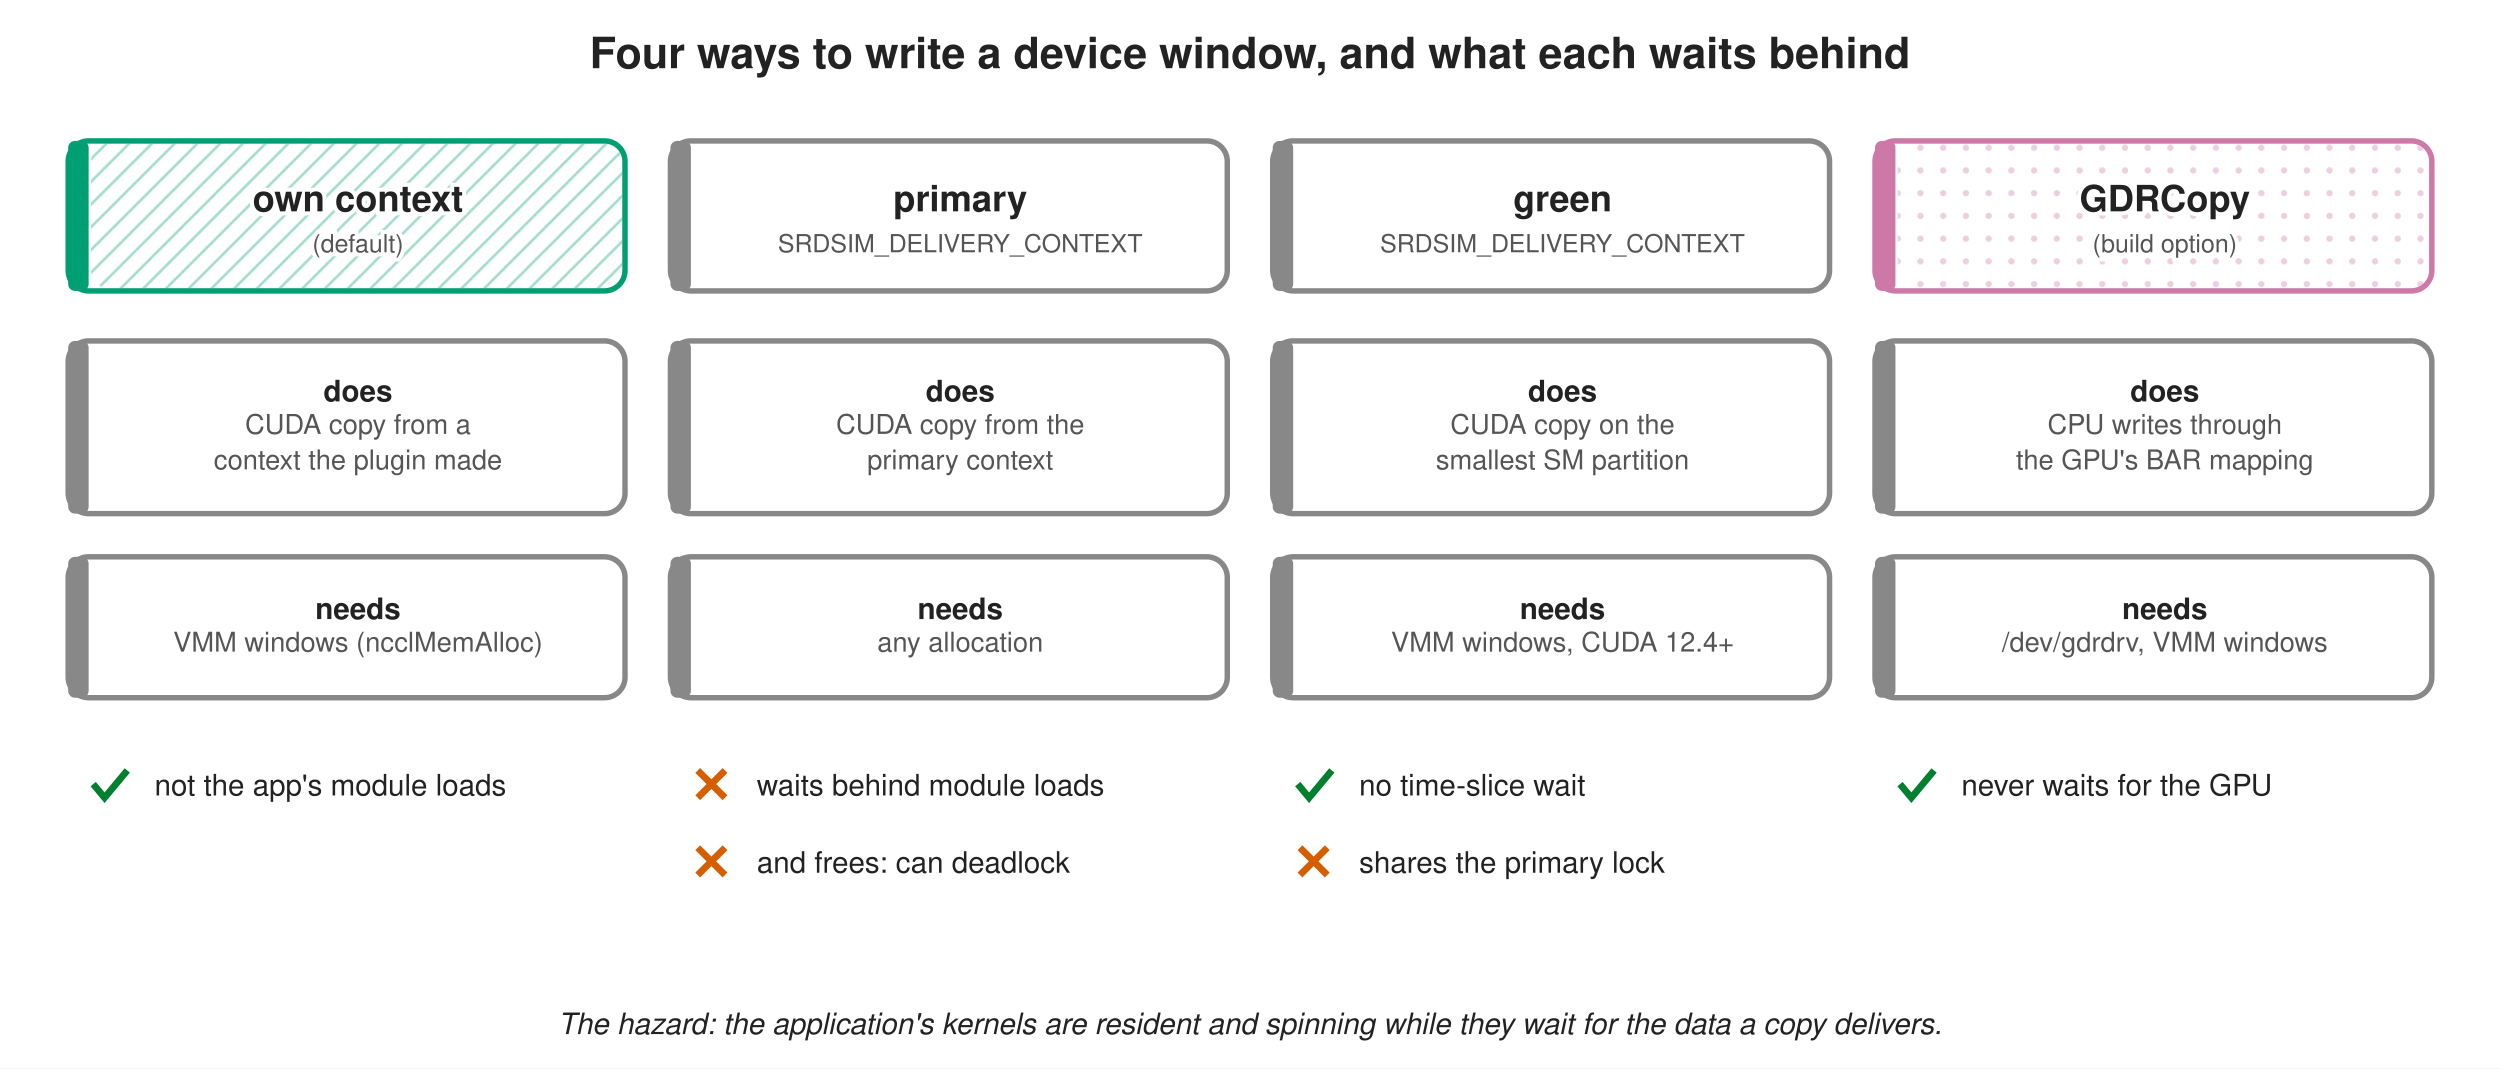
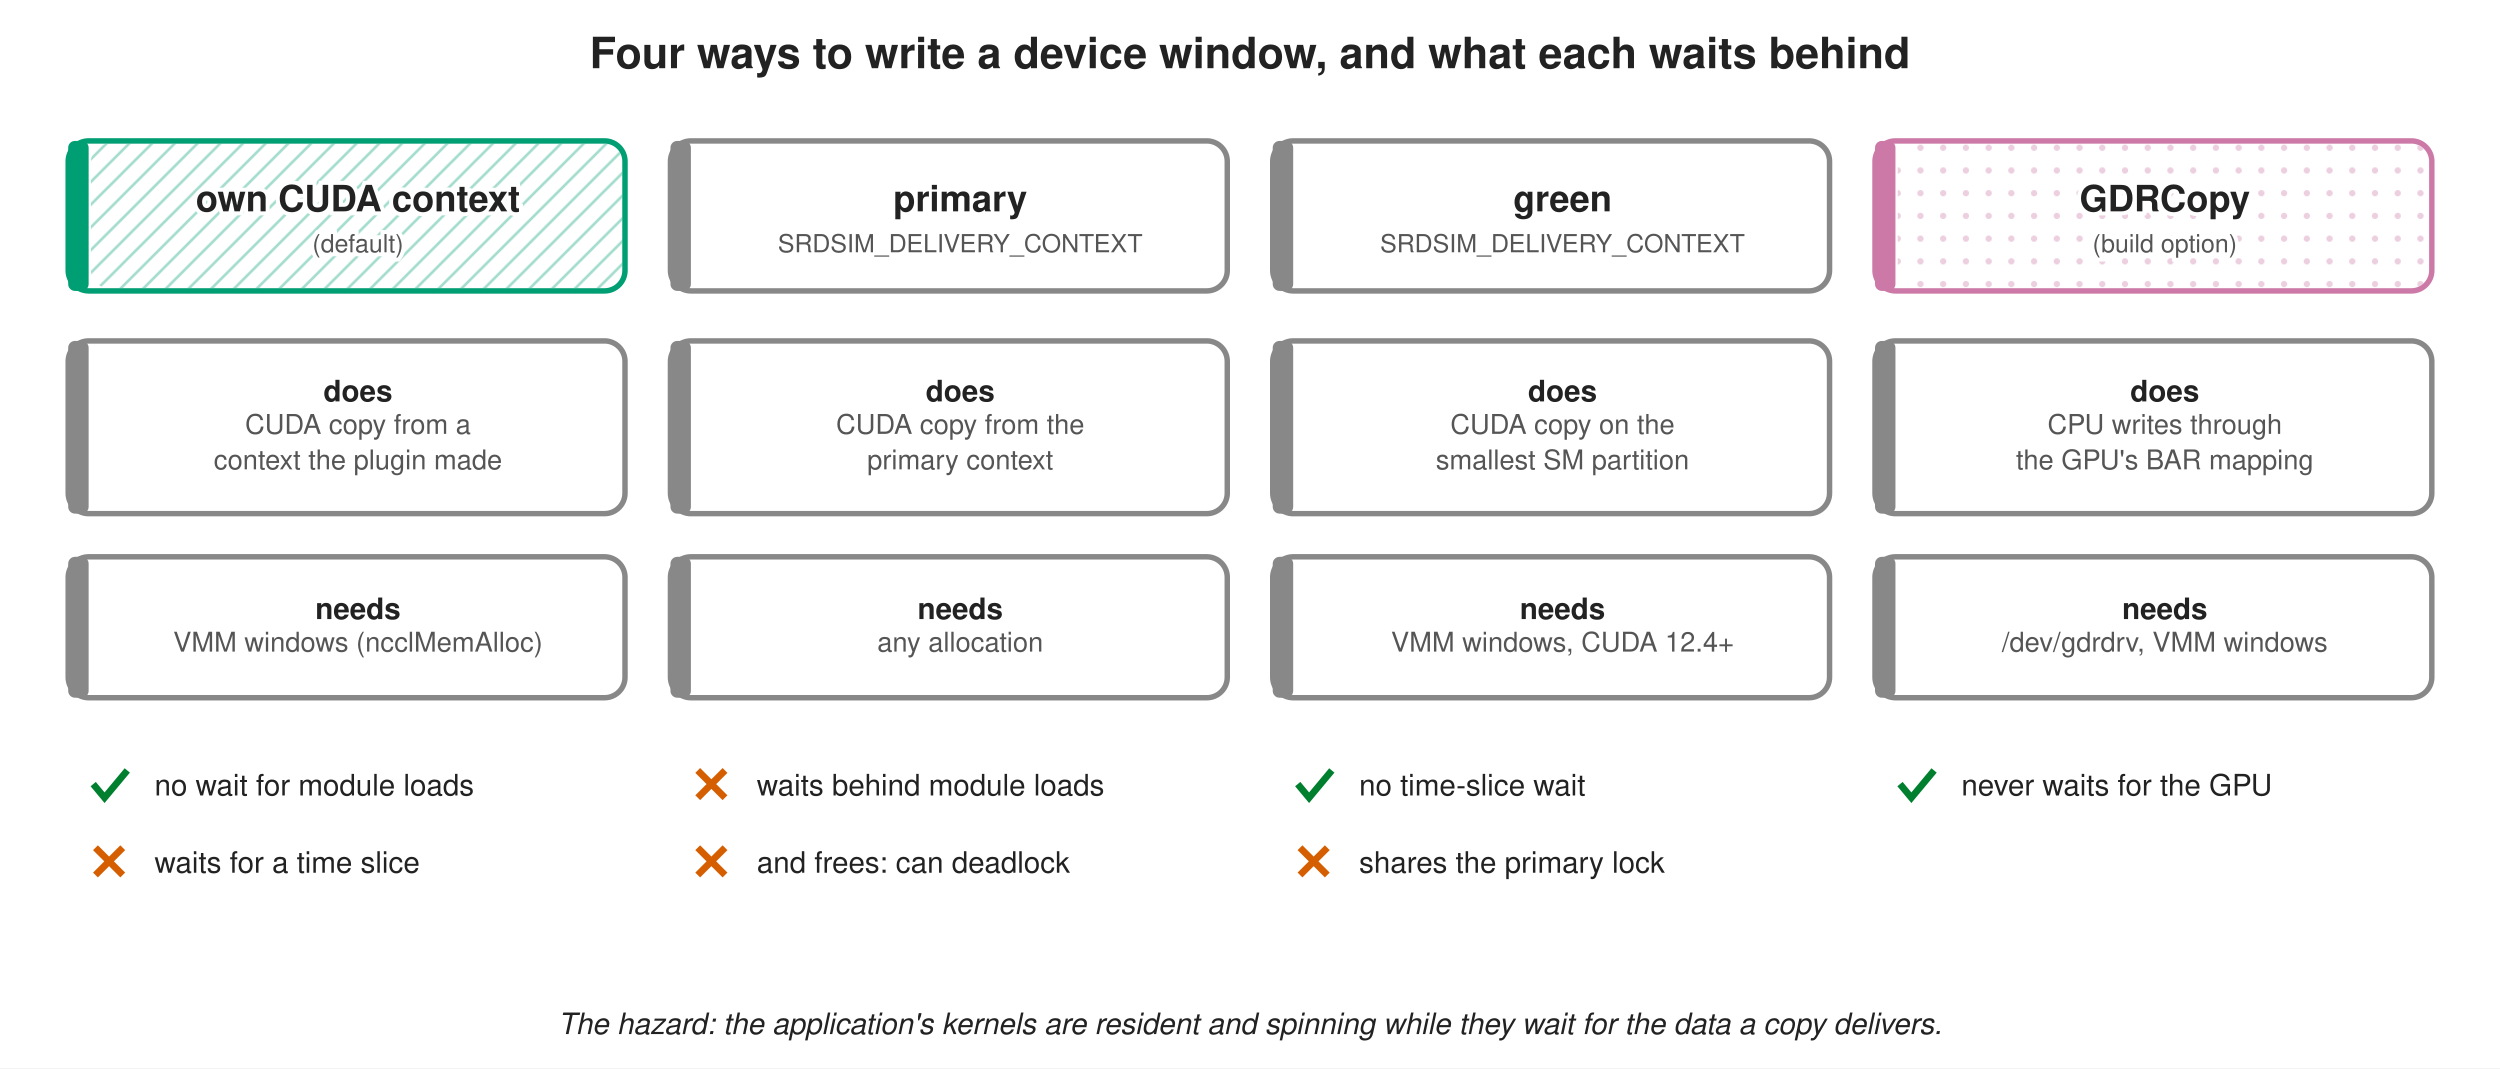
<svg xmlns="http://www.w3.org/2000/svg" width="1100" height="470" viewBox="0 0 1100 470">
  <defs>
    <pattern id="p-sim" width="10" height="10" patternUnits="userSpaceOnUse">
      <g stroke="#009E73" opacity="0.35">
        <path d="M-2,2 l4,-4 M0,10 l10,-10 M8,12 l4,-4" stroke-width="1.2" />
      </g>
    </pattern>
    <pattern id="p-target" width="10" height="10" patternUnits="userSpaceOnUse">
      <g stroke="#CC79A7" opacity="0.35">
        <circle cx="5" cy="5" r="1.4" stroke="none" fill="#CC79A7" />
      </g>
    </pattern>
  </defs>
  <rect x="0" y="0" width="1100" height="470" fill="#FFFFFF" />
  <text x="550.0" y="30.0" font-family="Helvetica, Arial, 'Hiragino Sans', 'Hiragino Kaku Gothic ProN', 'Noto Sans CJK JP', 'Noto Sans JP', sans-serif" font-size="19" font-weight="bold" text-anchor="middle" fill="#222222">Four ways to write a device window, and what each waits behind</text>
  <rect x="30" y="62" width="245" height="66" rx="9" fill="#FFFFFF" stroke="#009E73" stroke-width="2.4" />
  <rect x="40" y="63.2" width="233.8" height="63.6" rx="8" fill="url(#p-sim)" />
  <rect x="30" y="62" width="9" height="66" rx="3" fill="#009E73" />
-   <text x="157.5" y="93.0" font-family="Helvetica, Arial, 'Hiragino Sans', 'Hiragino Kaku Gothic ProN', 'Noto Sans CJK JP', 'Noto Sans JP', sans-serif" font-size="16" font-weight="bold" text-anchor="middle" fill="#222222" stroke="#FFFFFF" stroke-width="3.5" paint-order="stroke">own context</text>
+   <text x="157.5" y="93.0" font-family="Helvetica, Arial, 'Hiragino Sans', 'Hiragino Kaku Gothic ProN', 'Noto Sans CJK JP', 'Noto Sans JP', sans-serif" font-size="16" font-weight="bold" text-anchor="middle" fill="#222222" stroke="#FFFFFF" stroke-width="3.5" paint-order="stroke">own CUDA context</text>
  <text x="157.5" y="111.0" font-family="Helvetica, Arial, 'Hiragino Sans', 'Hiragino Kaku Gothic ProN', 'Noto Sans CJK JP', 'Noto Sans JP', sans-serif" font-size="11" font-weight="normal" text-anchor="middle" fill="#555555" stroke="#FFFFFF" stroke-width="3.5" paint-order="stroke">(default)</text>
  <rect x="30" y="150" width="245" height="76" rx="9" fill="#FFFFFF" stroke="#888888" stroke-width="2.4" />
  <rect x="30" y="150" width="9" height="76" rx="3" fill="#888888" />
  <text x="157.5" y="176.6" font-family="Helvetica, Arial, 'Hiragino Sans', 'Hiragino Kaku Gothic ProN', 'Noto Sans CJK JP', 'Noto Sans JP', sans-serif" font-size="13" font-weight="bold" text-anchor="middle" fill="#222222" stroke="#FFFFFF" stroke-width="3.5" paint-order="stroke">does</text>
  <text x="157.5" y="190.9" font-family="Helvetica, Arial, 'Hiragino Sans', 'Hiragino Kaku Gothic ProN', 'Noto Sans CJK JP', 'Noto Sans JP', sans-serif" font-size="12" font-weight="normal" text-anchor="middle" fill="#555555" stroke="#FFFFFF" stroke-width="3.5" paint-order="stroke">CUDA copy from a</text>
  <text x="157.5" y="206.5" font-family="Helvetica, Arial, 'Hiragino Sans', 'Hiragino Kaku Gothic ProN', 'Noto Sans CJK JP', 'Noto Sans JP', sans-serif" font-size="12" font-weight="normal" text-anchor="middle" fill="#555555" stroke="#FFFFFF" stroke-width="3.5" paint-order="stroke">context the plugin made</text>
  <rect x="30" y="245" width="245" height="62" rx="9" fill="#FFFFFF" stroke="#888888" stroke-width="2.4" />
  <rect x="30" y="245" width="9" height="62" rx="3" fill="#888888" />
  <text x="157.5" y="272.4" font-family="Helvetica, Arial, 'Hiragino Sans', 'Hiragino Kaku Gothic ProN', 'Noto Sans CJK JP', 'Noto Sans JP', sans-serif" font-size="13" font-weight="bold" text-anchor="middle" fill="#222222" stroke="#FFFFFF" stroke-width="3.5" paint-order="stroke">needs</text>
  <text x="157.5" y="286.7" font-family="Helvetica, Arial, 'Hiragino Sans', 'Hiragino Kaku Gothic ProN', 'Noto Sans CJK JP', 'Noto Sans JP', sans-serif" font-size="12" font-weight="normal" text-anchor="middle" fill="#555555" stroke="#FFFFFF" stroke-width="3.5" paint-order="stroke">VMM windows (ncclMemAlloc)</text>
  <path d="M41,345 l5,6 l10,-12" fill="none" stroke="#00802F" stroke-width="3" />
-   <text x="68.0" y="350.0" font-family="Helvetica, Arial, 'Hiragino Sans', 'Hiragino Kaku Gothic ProN', 'Noto Sans CJK JP', 'Noto Sans JP', sans-serif" font-size="13" font-weight="normal" text-anchor="start" fill="#222222">not the app's module loads</text>
+   <text x="68.0" y="350.0" font-family="Helvetica, Arial, 'Hiragino Sans', 'Hiragino Kaku Gothic ProN', 'Noto Sans CJK JP', 'Noto Sans JP', sans-serif" font-size="13" font-weight="normal" text-anchor="start" fill="#222222">no wait for module loads</text>
+   <path d="M42,373 l12,12 M54,373 l-12,12" stroke="#D55E00" stroke-width="3" />
+   <text x="68.0" y="384.0" font-family="Helvetica, Arial, 'Hiragino Sans', 'Hiragino Kaku Gothic ProN', 'Noto Sans CJK JP', 'Noto Sans JP', sans-serif" font-size="13" font-weight="normal" text-anchor="start" fill="#222222">waits for a time slice</text>
  <rect x="295" y="62" width="245" height="66" rx="9" fill="#FFFFFF" stroke="#888888" stroke-width="2.4" />
  <rect x="295" y="62" width="9" height="66" rx="3" fill="#888888" />
  <text x="422.5" y="93.0" font-family="Helvetica, Arial, 'Hiragino Sans', 'Hiragino Kaku Gothic ProN', 'Noto Sans CJK JP', 'Noto Sans JP', sans-serif" font-size="16" font-weight="bold" text-anchor="middle" fill="#222222" stroke="#FFFFFF" stroke-width="3.5" paint-order="stroke">primary</text>
  <text x="422.5" y="111.0" font-family="Helvetica, Arial, 'Hiragino Sans', 'Hiragino Kaku Gothic ProN', 'Noto Sans CJK JP', 'Noto Sans JP', sans-serif" font-size="11" font-weight="normal" text-anchor="middle" fill="#555555" stroke="#FFFFFF" stroke-width="3.5" paint-order="stroke">SRDSIM_DELIVERY_CONTEXT</text>
  <rect x="295" y="150" width="245" height="76" rx="9" fill="#FFFFFF" stroke="#888888" stroke-width="2.4" />
  <rect x="295" y="150" width="9" height="76" rx="3" fill="#888888" />
  <text x="422.5" y="176.6" font-family="Helvetica, Arial, 'Hiragino Sans', 'Hiragino Kaku Gothic ProN', 'Noto Sans CJK JP', 'Noto Sans JP', sans-serif" font-size="13" font-weight="bold" text-anchor="middle" fill="#222222" stroke="#FFFFFF" stroke-width="3.5" paint-order="stroke">does</text>
  <text x="422.5" y="190.9" font-family="Helvetica, Arial, 'Hiragino Sans', 'Hiragino Kaku Gothic ProN', 'Noto Sans CJK JP', 'Noto Sans JP', sans-serif" font-size="12" font-weight="normal" text-anchor="middle" fill="#555555" stroke="#FFFFFF" stroke-width="3.5" paint-order="stroke">CUDA copy from the</text>
  <text x="422.5" y="206.5" font-family="Helvetica, Arial, 'Hiragino Sans', 'Hiragino Kaku Gothic ProN', 'Noto Sans CJK JP', 'Noto Sans JP', sans-serif" font-size="12" font-weight="normal" text-anchor="middle" fill="#555555" stroke="#FFFFFF" stroke-width="3.5" paint-order="stroke">primary context</text>
  <rect x="295" y="245" width="245" height="62" rx="9" fill="#FFFFFF" stroke="#888888" stroke-width="2.4" />
  <rect x="295" y="245" width="9" height="62" rx="3" fill="#888888" />
  <text x="422.5" y="272.4" font-family="Helvetica, Arial, 'Hiragino Sans', 'Hiragino Kaku Gothic ProN', 'Noto Sans CJK JP', 'Noto Sans JP', sans-serif" font-size="13" font-weight="bold" text-anchor="middle" fill="#222222" stroke="#FFFFFF" stroke-width="3.5" paint-order="stroke">needs</text>
  <text x="422.5" y="286.7" font-family="Helvetica, Arial, 'Hiragino Sans', 'Hiragino Kaku Gothic ProN', 'Noto Sans CJK JP', 'Noto Sans JP', sans-serif" font-size="12" font-weight="normal" text-anchor="middle" fill="#555555" stroke="#FFFFFF" stroke-width="3.5" paint-order="stroke">any allocation</text>
  <path d="M307,339 l12,12 M319,339 l-12,12" stroke="#D55E00" stroke-width="3" />
  <text x="333.0" y="350.0" font-family="Helvetica, Arial, 'Hiragino Sans', 'Hiragino Kaku Gothic ProN', 'Noto Sans CJK JP', 'Noto Sans JP', sans-serif" font-size="13" font-weight="normal" text-anchor="start" fill="#222222">waits behind module loads</text>
  <path d="M307,373 l12,12 M319,373 l-12,12" stroke="#D55E00" stroke-width="3" />
  <text x="333.0" y="384.0" font-family="Helvetica, Arial, 'Hiragino Sans', 'Hiragino Kaku Gothic ProN', 'Noto Sans CJK JP', 'Noto Sans JP', sans-serif" font-size="13" font-weight="normal" text-anchor="start" fill="#222222">and frees: can deadlock</text>
  <rect x="560" y="62" width="245" height="66" rx="9" fill="#FFFFFF" stroke="#888888" stroke-width="2.4" />
  <rect x="560" y="62" width="9" height="66" rx="3" fill="#888888" />
  <text x="687.5" y="93.0" font-family="Helvetica, Arial, 'Hiragino Sans', 'Hiragino Kaku Gothic ProN', 'Noto Sans CJK JP', 'Noto Sans JP', sans-serif" font-size="16" font-weight="bold" text-anchor="middle" fill="#222222" stroke="#FFFFFF" stroke-width="3.5" paint-order="stroke">green</text>
  <text x="687.5" y="111.0" font-family="Helvetica, Arial, 'Hiragino Sans', 'Hiragino Kaku Gothic ProN', 'Noto Sans CJK JP', 'Noto Sans JP', sans-serif" font-size="11" font-weight="normal" text-anchor="middle" fill="#555555" stroke="#FFFFFF" stroke-width="3.5" paint-order="stroke">SRDSIM_DELIVERY_CONTEXT</text>
  <rect x="560" y="150" width="245" height="76" rx="9" fill="#FFFFFF" stroke="#888888" stroke-width="2.4" />
  <rect x="560" y="150" width="9" height="76" rx="3" fill="#888888" />
  <text x="687.5" y="176.6" font-family="Helvetica, Arial, 'Hiragino Sans', 'Hiragino Kaku Gothic ProN', 'Noto Sans CJK JP', 'Noto Sans JP', sans-serif" font-size="13" font-weight="bold" text-anchor="middle" fill="#222222" stroke="#FFFFFF" stroke-width="3.5" paint-order="stroke">does</text>
  <text x="687.5" y="190.9" font-family="Helvetica, Arial, 'Hiragino Sans', 'Hiragino Kaku Gothic ProN', 'Noto Sans CJK JP', 'Noto Sans JP', sans-serif" font-size="12" font-weight="normal" text-anchor="middle" fill="#555555" stroke="#FFFFFF" stroke-width="3.5" paint-order="stroke">CUDA copy on the</text>
  <text x="687.5" y="206.5" font-family="Helvetica, Arial, 'Hiragino Sans', 'Hiragino Kaku Gothic ProN', 'Noto Sans CJK JP', 'Noto Sans JP', sans-serif" font-size="12" font-weight="normal" text-anchor="middle" fill="#555555" stroke="#FFFFFF" stroke-width="3.5" paint-order="stroke">smallest SM partition</text>
  <rect x="560" y="245" width="245" height="62" rx="9" fill="#FFFFFF" stroke="#888888" stroke-width="2.4" />
  <rect x="560" y="245" width="9" height="62" rx="3" fill="#888888" />
  <text x="687.5" y="272.4" font-family="Helvetica, Arial, 'Hiragino Sans', 'Hiragino Kaku Gothic ProN', 'Noto Sans CJK JP', 'Noto Sans JP', sans-serif" font-size="13" font-weight="bold" text-anchor="middle" fill="#222222" stroke="#FFFFFF" stroke-width="3.5" paint-order="stroke">needs</text>
  <text x="687.5" y="286.7" font-family="Helvetica, Arial, 'Hiragino Sans', 'Hiragino Kaku Gothic ProN', 'Noto Sans CJK JP', 'Noto Sans JP', sans-serif" font-size="12" font-weight="normal" text-anchor="middle" fill="#555555" stroke="#FFFFFF" stroke-width="3.5" paint-order="stroke">VMM windows, CUDA 12.4+</text>
  <path d="M571,345 l5,6 l10,-12" fill="none" stroke="#00802F" stroke-width="3" />
  <text x="598.0" y="350.0" font-family="Helvetica, Arial, 'Hiragino Sans', 'Hiragino Kaku Gothic ProN', 'Noto Sans CJK JP', 'Noto Sans JP', sans-serif" font-size="13" font-weight="normal" text-anchor="start" fill="#222222">no time-slice wait</text>
  <path d="M572,373 l12,12 M584,373 l-12,12" stroke="#D55E00" stroke-width="3" />
  <text x="598.0" y="384.0" font-family="Helvetica, Arial, 'Hiragino Sans', 'Hiragino Kaku Gothic ProN', 'Noto Sans CJK JP', 'Noto Sans JP', sans-serif" font-size="13" font-weight="normal" text-anchor="start" fill="#222222">shares the primary lock</text>
  <rect x="825" y="62" width="245" height="66" rx="9" fill="#FFFFFF" stroke="#CC79A7" stroke-width="2.4" />
  <rect x="835" y="63.2" width="233.8" height="63.6" rx="8" fill="url(#p-target)" />
  <rect x="825" y="62" width="9" height="66" rx="3" fill="#CC79A7" />
  <text x="952.5" y="93.0" font-family="Helvetica, Arial, 'Hiragino Sans', 'Hiragino Kaku Gothic ProN', 'Noto Sans CJK JP', 'Noto Sans JP', sans-serif" font-size="16" font-weight="bold" text-anchor="middle" fill="#222222" stroke="#FFFFFF" stroke-width="3.5" paint-order="stroke">GDRCopy</text>
  <text x="952.5" y="111.0" font-family="Helvetica, Arial, 'Hiragino Sans', 'Hiragino Kaku Gothic ProN', 'Noto Sans CJK JP', 'Noto Sans JP', sans-serif" font-size="11" font-weight="normal" text-anchor="middle" fill="#555555" stroke="#FFFFFF" stroke-width="3.5" paint-order="stroke">(build option)</text>
  <rect x="825" y="150" width="245" height="76" rx="9" fill="#FFFFFF" stroke="#888888" stroke-width="2.4" />
  <rect x="825" y="150" width="9" height="76" rx="3" fill="#888888" />
  <text x="952.5" y="176.6" font-family="Helvetica, Arial, 'Hiragino Sans', 'Hiragino Kaku Gothic ProN', 'Noto Sans CJK JP', 'Noto Sans JP', sans-serif" font-size="13" font-weight="bold" text-anchor="middle" fill="#222222" stroke="#FFFFFF" stroke-width="3.5" paint-order="stroke">does</text>
  <text x="952.5" y="190.9" font-family="Helvetica, Arial, 'Hiragino Sans', 'Hiragino Kaku Gothic ProN', 'Noto Sans CJK JP', 'Noto Sans JP', sans-serif" font-size="12" font-weight="normal" text-anchor="middle" fill="#555555" stroke="#FFFFFF" stroke-width="3.5" paint-order="stroke">CPU writes through</text>
  <text x="952.5" y="206.5" font-family="Helvetica, Arial, 'Hiragino Sans', 'Hiragino Kaku Gothic ProN', 'Noto Sans CJK JP', 'Noto Sans JP', sans-serif" font-size="12" font-weight="normal" text-anchor="middle" fill="#555555" stroke="#FFFFFF" stroke-width="3.5" paint-order="stroke">the GPU's BAR mapping</text>
  <rect x="825" y="245" width="245" height="62" rx="9" fill="#FFFFFF" stroke="#888888" stroke-width="2.4" />
  <rect x="825" y="245" width="9" height="62" rx="3" fill="#888888" />
  <text x="952.5" y="272.4" font-family="Helvetica, Arial, 'Hiragino Sans', 'Hiragino Kaku Gothic ProN', 'Noto Sans CJK JP', 'Noto Sans JP', sans-serif" font-size="13" font-weight="bold" text-anchor="middle" fill="#222222" stroke="#FFFFFF" stroke-width="3.5" paint-order="stroke">needs</text>
  <text x="952.5" y="286.7" font-family="Helvetica, Arial, 'Hiragino Sans', 'Hiragino Kaku Gothic ProN', 'Noto Sans CJK JP', 'Noto Sans JP', sans-serif" font-size="12" font-weight="normal" text-anchor="middle" fill="#555555" stroke="#FFFFFF" stroke-width="3.5" paint-order="stroke">/dev/gdrdrv, VMM windows</text>
  <path d="M836,345 l5,6 l10,-12" fill="none" stroke="#00802F" stroke-width="3" />
  <text x="863.0" y="350.0" font-family="Helvetica, Arial, 'Hiragino Sans', 'Hiragino Kaku Gothic ProN', 'Noto Sans CJK JP', 'Noto Sans JP', sans-serif" font-size="13" font-weight="normal" text-anchor="start" fill="#222222">never waits for the GPU</text>
  <text x="550.0" y="455.0" font-family="Helvetica, Arial, 'Hiragino Sans', 'Hiragino Kaku Gothic ProN', 'Noto Sans CJK JP', 'Noto Sans JP', sans-serif" font-size="13" font-weight="normal" text-anchor="middle" fill="#222222" font-style="italic">The hazard: the application's kernels are resident and spinning while they wait for the data a copy delivers.</text>
</svg>
